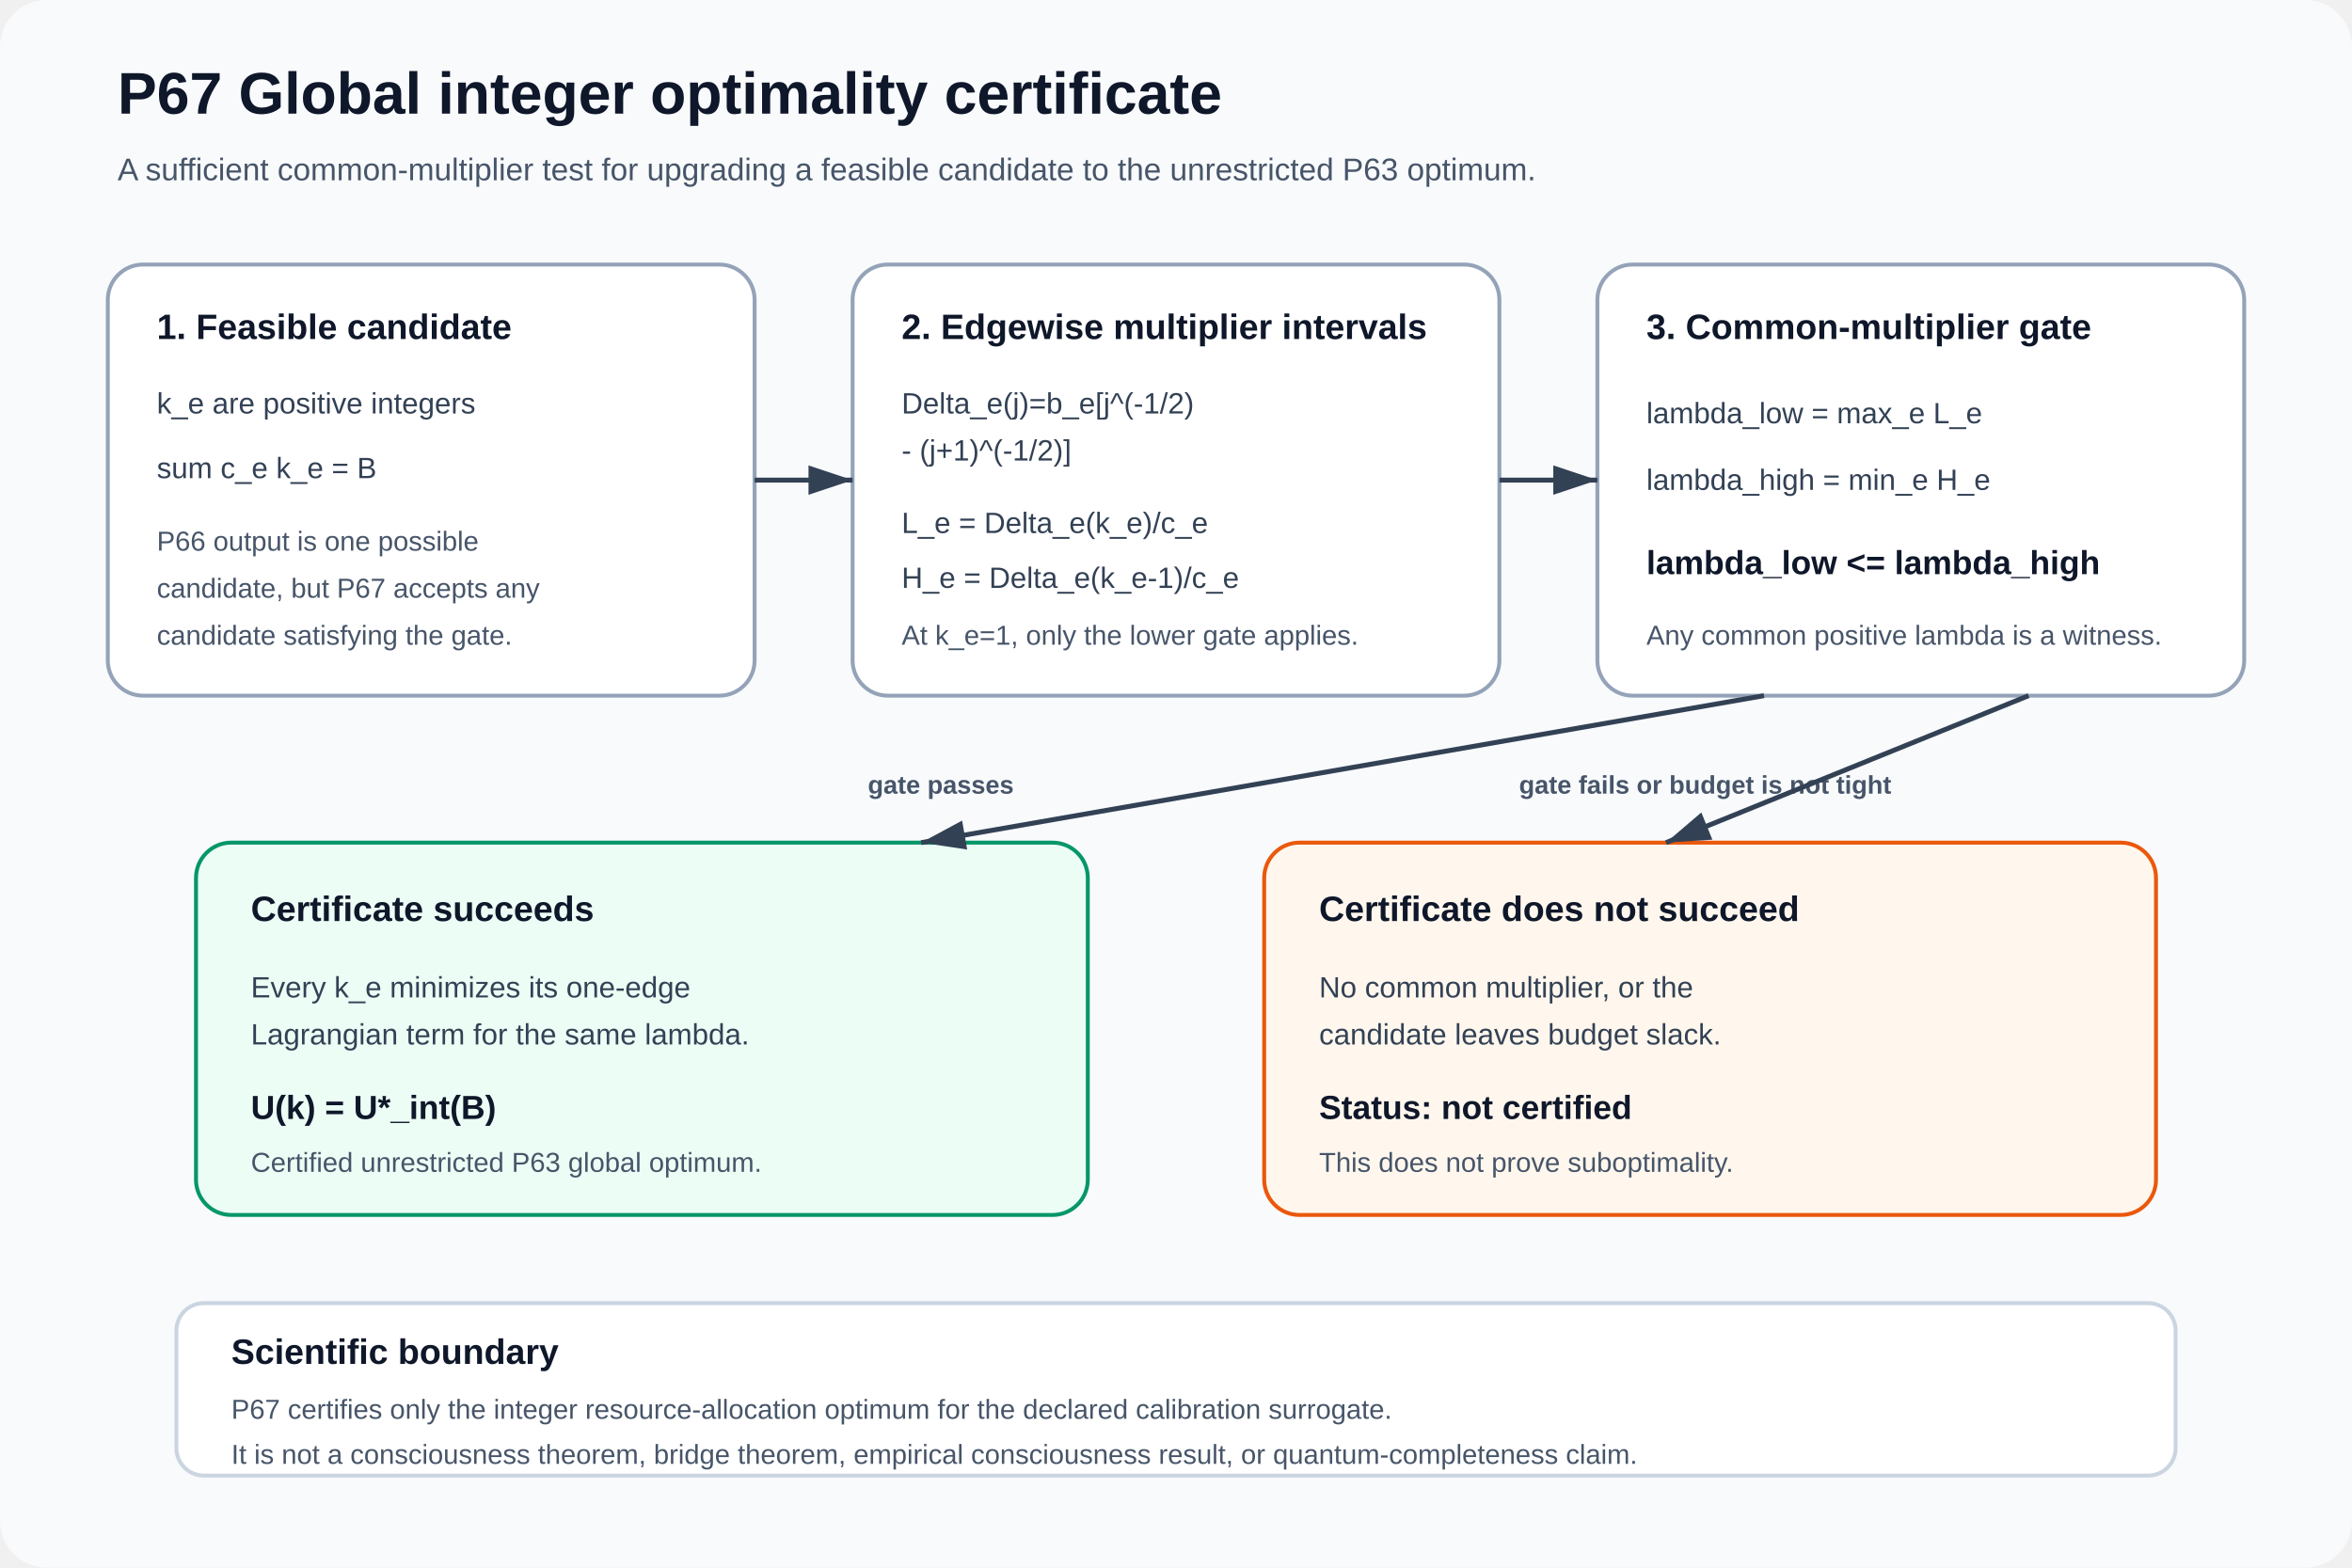
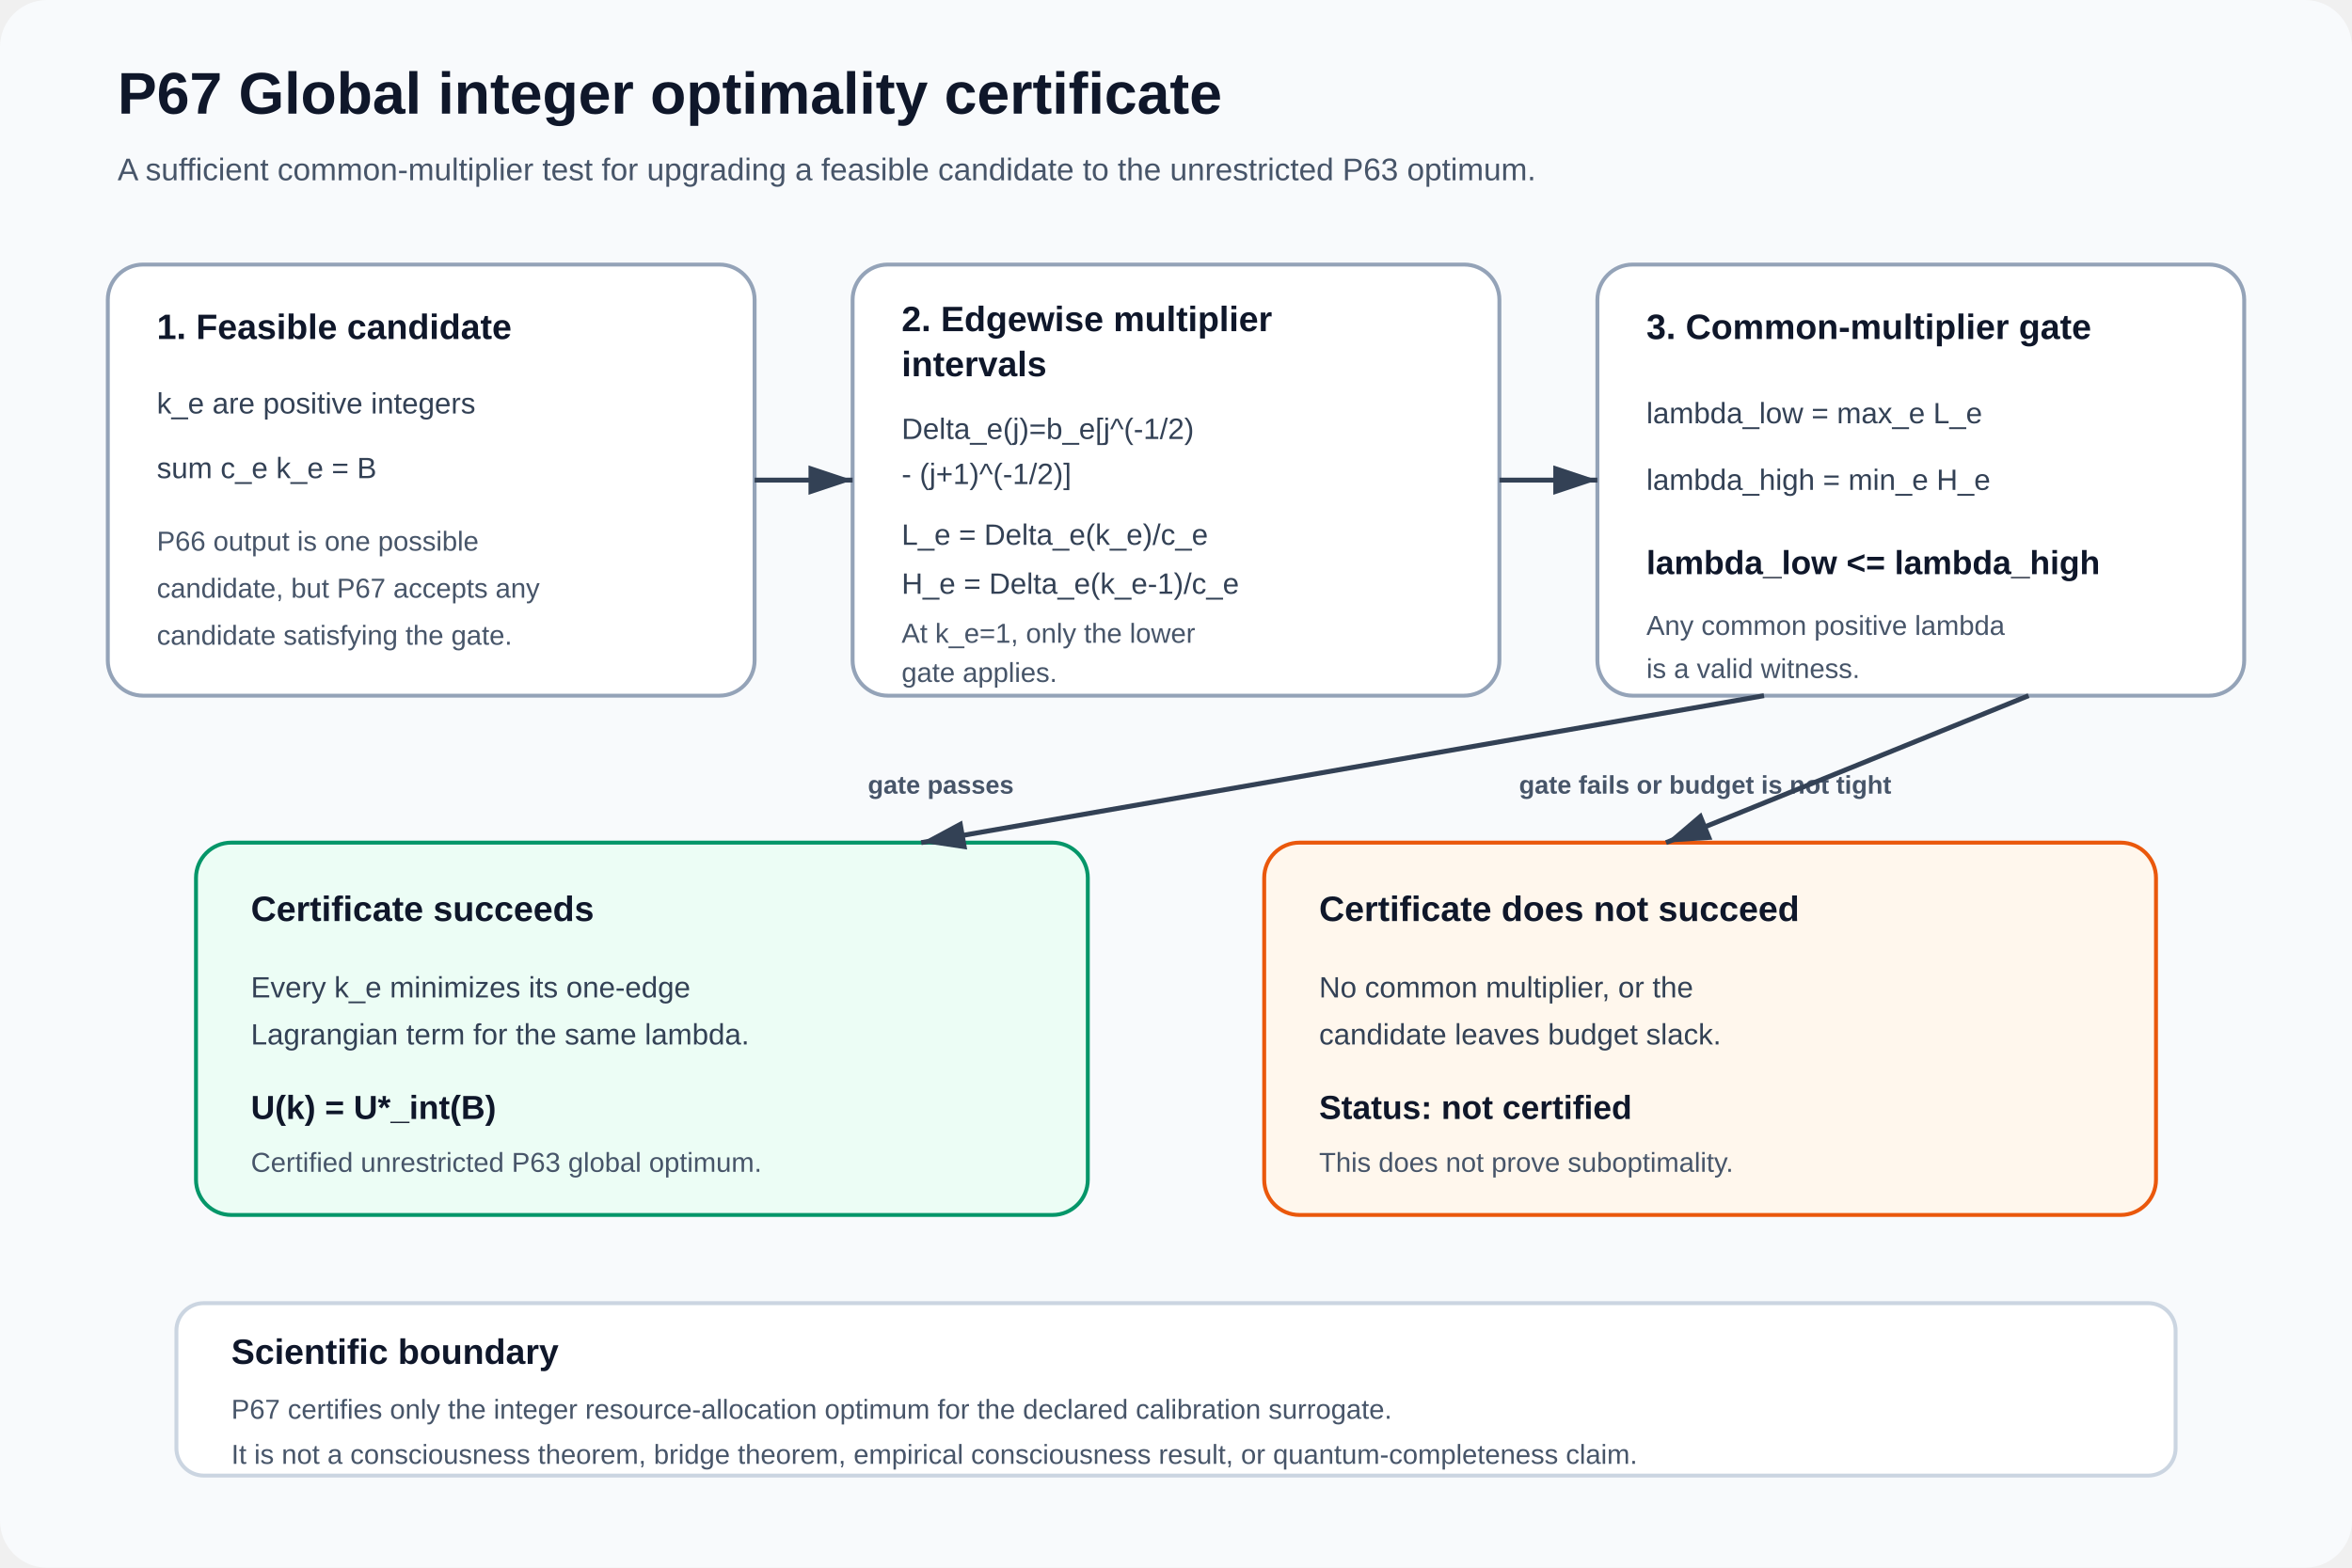
<svg xmlns="http://www.w3.org/2000/svg" width="1200" height="800" viewBox="0 0 1200 800" role="img" aria-labelledby="title desc">
  <defs>
    <marker id="arrow" markerWidth="10" markerHeight="10" refX="9" refY="3" orient="auto" markerUnits="strokeWidth">
      <path d="M0,0 L0,6 L9,3 z" fill="#334155" />
    </marker>
    <style>
      .title{font:700 30px Arial,sans-serif;fill:#0f172a}
      .subtitle{font:400 16px Arial,sans-serif;fill:#475569}
      .head{font:700 18px Arial,sans-serif;fill:#0f172a}
      .copy{font:400 15px Arial,sans-serif;fill:#334155}
      .small{font:400 14px Arial,sans-serif;fill:#475569}
      .strong{font:700 17px Arial,sans-serif;fill:#0f172a}
      .route{font:700 13px Arial,sans-serif;fill:#475569}
      .arrow{stroke:#334155;stroke-width:2.5;fill:none;marker-end:url(#arrow)}
    </style>
  </defs>
  <rect x="0" y="0" width="1200" height="800" rx="24" fill="#f8fafc" />
  <text x="60" y="58" class="title">P67  Global integer optimality certificate</text>
  <text x="60" y="92" class="subtitle">A sufficient common-multiplier test for upgrading a feasible candidate to the unrestricted P63 optimum.</text>
  <g id="block-candidate" data-x="55" data-y="135" data-w="330" data-h="220">
    <rect x="55" y="135" width="330" height="220" rx="18" fill="#ffffff" stroke="#94a3b8" stroke-width="2" />
    <text x="80" y="173" class="head">1. Feasible candidate</text>
    <text x="80" y="211" class="copy">k_e are positive integers</text>
    <text x="80" y="244" class="copy">sum c_e k_e = B</text>
    <text x="80" y="281" class="small">P66 output is one possible</text>
    <text x="80" y="305" class="small">candidate, but P67 accepts any</text>
    <text x="80" y="329" class="small">candidate satisfying the gate.</text>
  </g>
  <g id="block-intervals" data-x="435" data-y="135" data-w="330" data-h="220">
    <rect x="435" y="135" width="330" height="220" rx="18" fill="#ffffff" stroke="#94a3b8" stroke-width="2" />
-     <text x="460" y="173" class="head">2. Edgewise multiplier intervals</text>
-     <text x="460" y="211" class="copy">Delta_e(j)=b_e[j^(-1/2)</text>
-     <text x="460" y="235" class="copy">- (j+1)^(-1/2)]</text>
-     <text x="460" y="272" class="copy">L_e = Delta_e(k_e)/c_e</text>
-     <text x="460" y="300" class="copy">H_e = Delta_e(k_e-1)/c_e</text>
-     <text x="460" y="329" class="small">At k_e=1, only the lower gate applies.</text>
+     <text x="460" y="169" class="head">2. Edgewise multiplier</text>
+     <text x="460" y="192" class="head">intervals</text>
+     <text x="460" y="224" class="copy">Delta_e(j)=b_e[j^(-1/2)</text>
+     <text x="460" y="247" class="copy">- (j+1)^(-1/2)]</text>
+     <text x="460" y="278" class="copy">L_e = Delta_e(k_e)/c_e</text>
+     <text x="460" y="303" class="copy">H_e = Delta_e(k_e-1)/c_e</text>
+     <text x="460" y="328" class="small">At k_e=1, only the lower</text>
+     <text x="460" y="348" class="small">gate applies.</text>
  </g>
  <g id="block-intersection" data-x="815" data-y="135" data-w="330" data-h="220">
    <rect x="815" y="135" width="330" height="220" rx="18" fill="#ffffff" stroke="#94a3b8" stroke-width="2" />
    <text x="840" y="173" class="head">3. Common-multiplier gate</text>
    <text x="840" y="216" class="copy">lambda_low = max_e L_e</text>
    <text x="840" y="250" class="copy">lambda_high = min_e H_e</text>
    <text x="840" y="293" class="strong">lambda_low &lt;= lambda_high</text>
-     <text x="840" y="329" class="small">Any common positive lambda is a witness.</text>
+     <text x="840" y="324" class="small">Any common positive lambda</text>
+     <text x="840" y="346" class="small">is a valid witness.</text>
  </g>
  <line id="arrow-1" class="arrow" x1="385" y1="245" x2="435" y2="245" data-source="block-candidate" data-target="block-intervals" />
  <line id="arrow-2" class="arrow" x1="765" y1="245" x2="815" y2="245" data-source="block-intervals" data-target="block-intersection" />
  <text x="480" y="405" class="route" text-anchor="middle">gate passes</text>
  <text x="870" y="405" class="route" text-anchor="middle">gate fails or budget is not tight</text>
  <g id="block-certified" data-x="100" data-y="430" data-w="455" data-h="190">
    <rect x="100" y="430" width="455" height="190" rx="18" fill="#ecfdf5" stroke="#059669" stroke-width="2" />
    <text x="128" y="470" class="head">Certificate succeeds</text>
    <text x="128" y="509" class="copy">Every k_e minimizes its one-edge</text>
    <text x="128" y="533" class="copy">Lagrangian term for the same lambda.</text>
    <text x="128" y="571" class="strong">U(k) = U*_int(B)</text>
    <text x="128" y="598" class="small">Certified unrestricted P63 global optimum.</text>
  </g>
  <g id="block-inconclusive" data-x="645" data-y="430" data-w="455" data-h="190">
    <rect x="645" y="430" width="455" height="190" rx="18" fill="#fff7ed" stroke="#ea580c" stroke-width="2" />
    <text x="673" y="470" class="head">Certificate does not succeed</text>
    <text x="673" y="509" class="copy">No common multiplier, or the</text>
    <text x="673" y="533" class="copy">candidate leaves budget slack.</text>
    <text x="673" y="571" class="strong">Status: not certified</text>
    <text x="673" y="598" class="small">This does not prove suboptimality.</text>
  </g>
  <line id="arrow-3" class="arrow" x1="900" y1="355" x2="470" y2="430" data-source="block-intersection" data-target="block-certified" />
  <line id="arrow-4" class="arrow" x1="1035" y1="355" x2="850" y2="430" data-source="block-intersection" data-target="block-inconclusive" />
  <g id="block-boundary" data-x="90" data-y="665" data-w="1020" data-h="88">
    <rect x="90" y="665" width="1020" height="88" rx="14" fill="#ffffff" stroke="#cbd5e1" stroke-width="2" />
    <text x="118" y="696" class="head">Scientific boundary</text>
    <text x="118" y="724" class="small">P67 certifies only the integer resource-allocation optimum for the declared calibration surrogate.</text>
    <text x="118" y="747" class="small">It is not a consciousness theorem, bridge theorem, empirical consciousness result, or quantum-completeness claim.</text>
  </g>
</svg>
